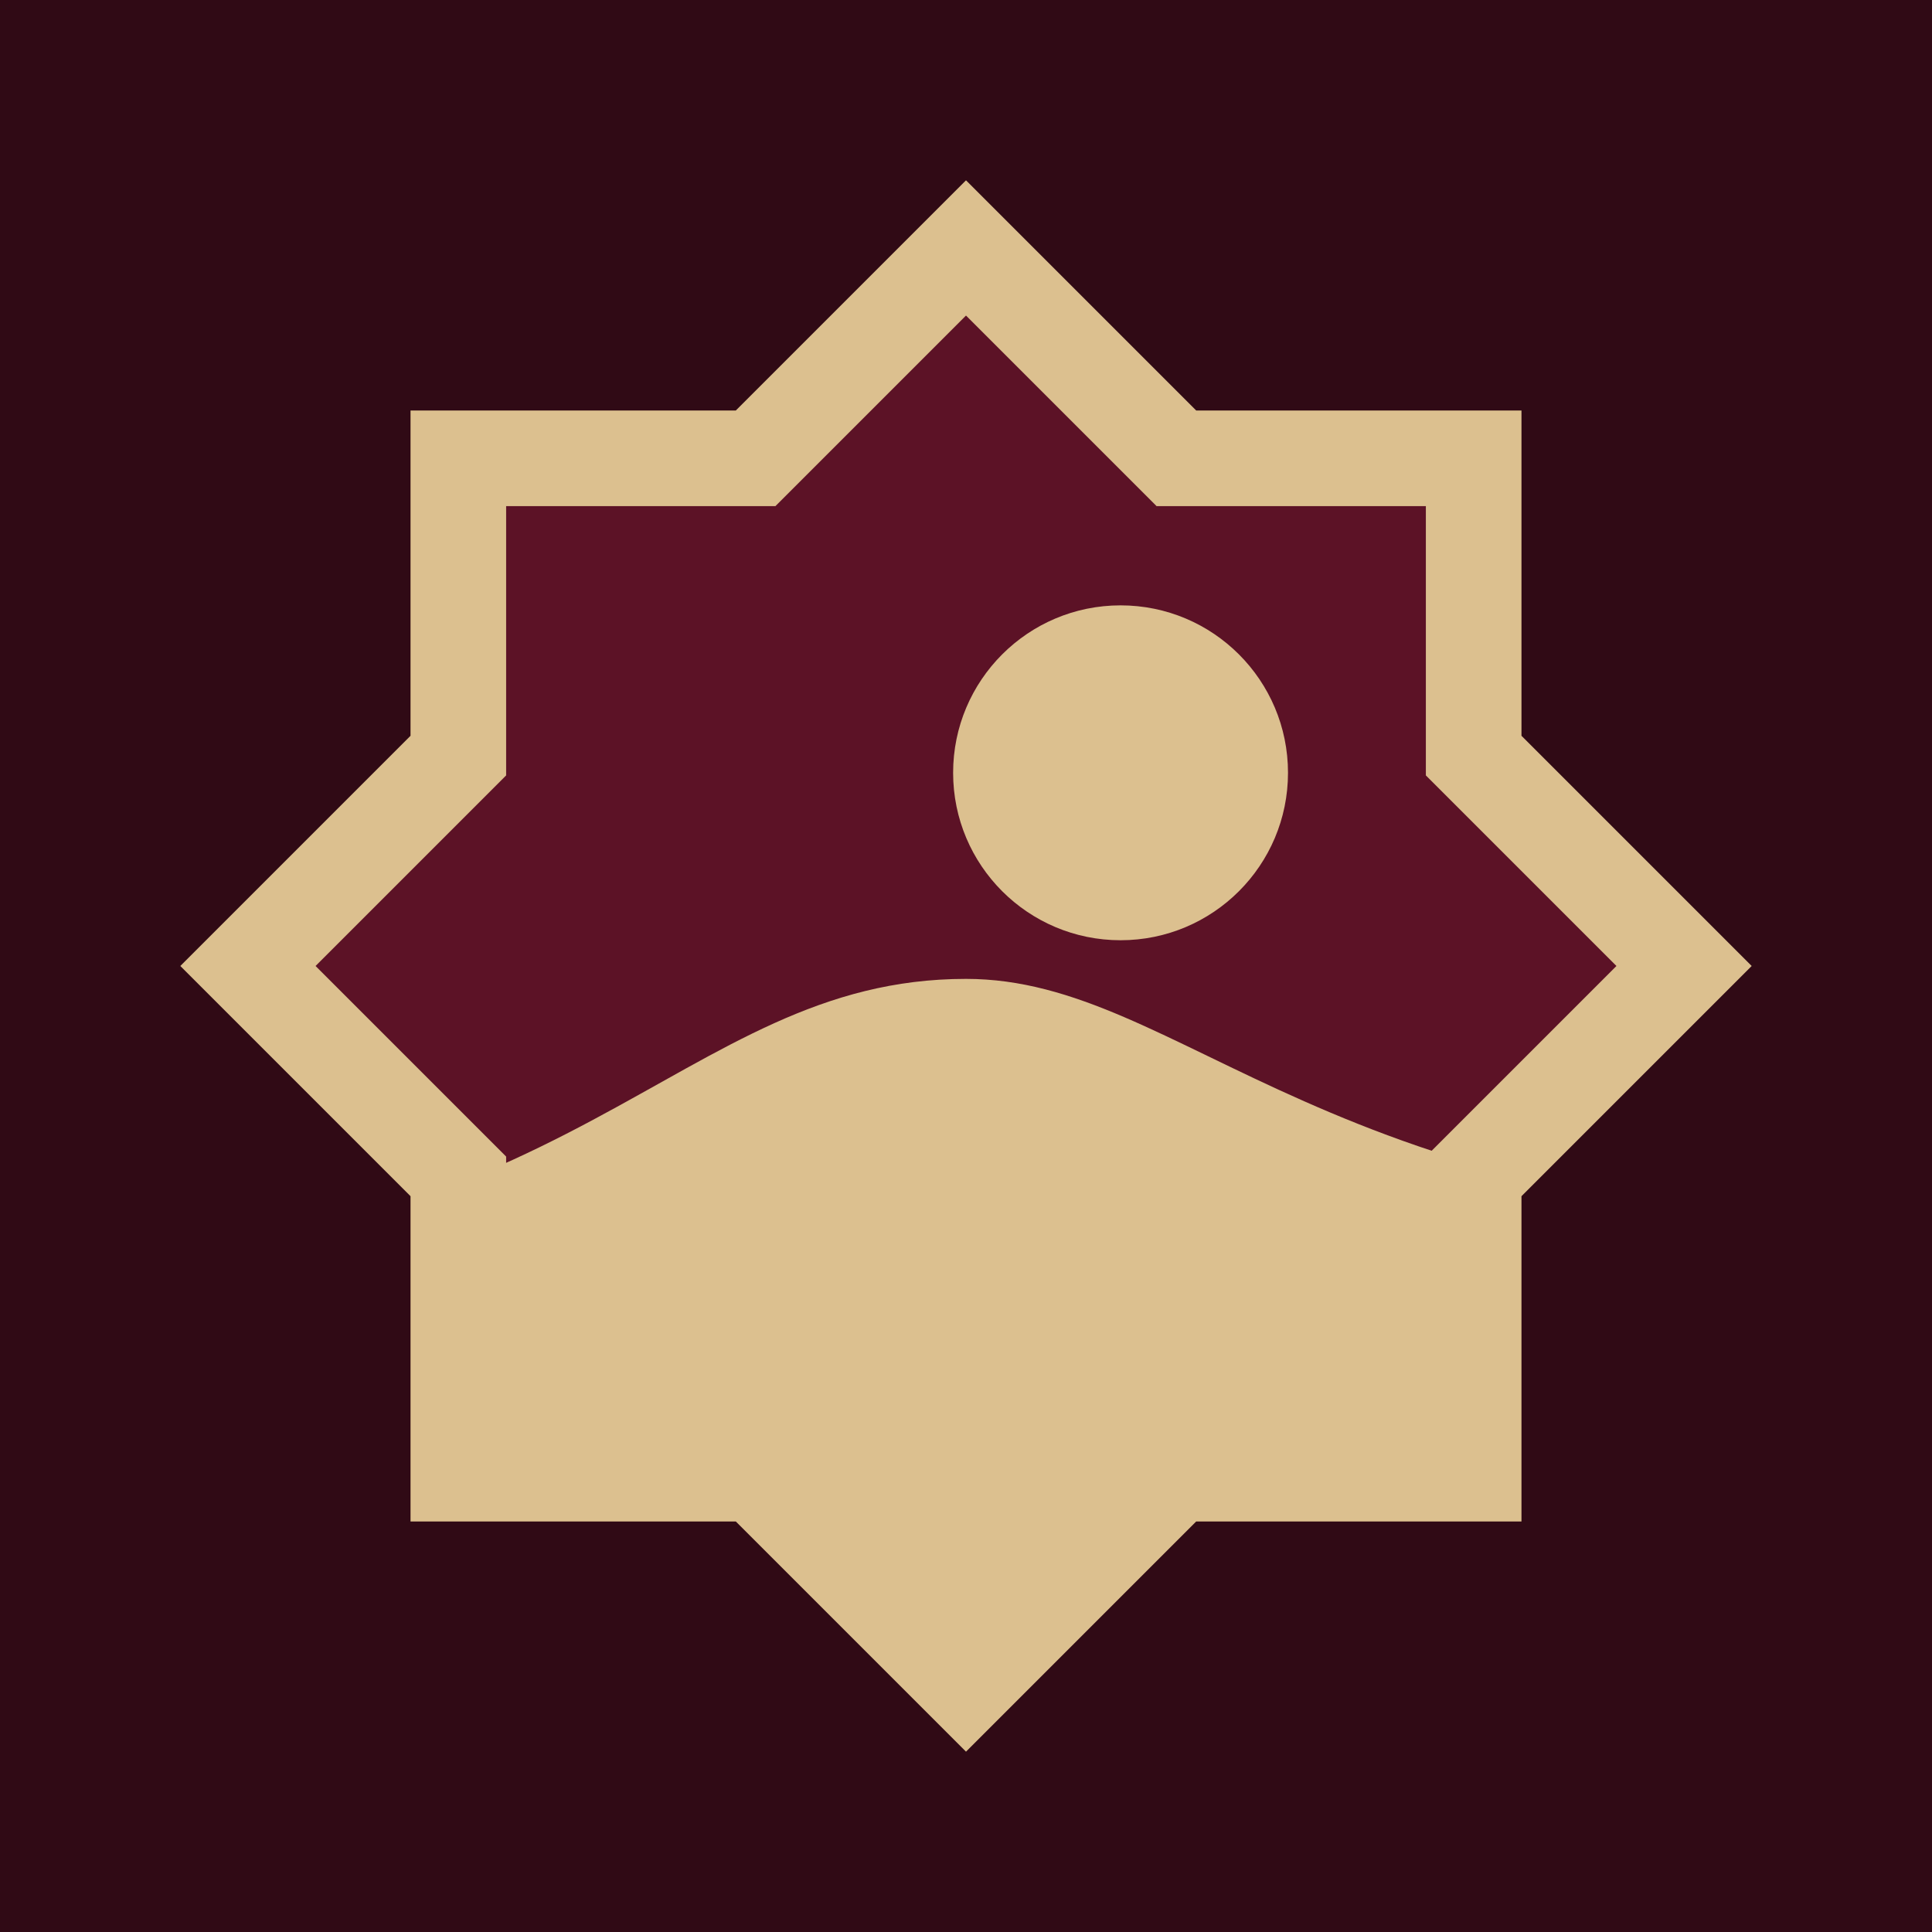
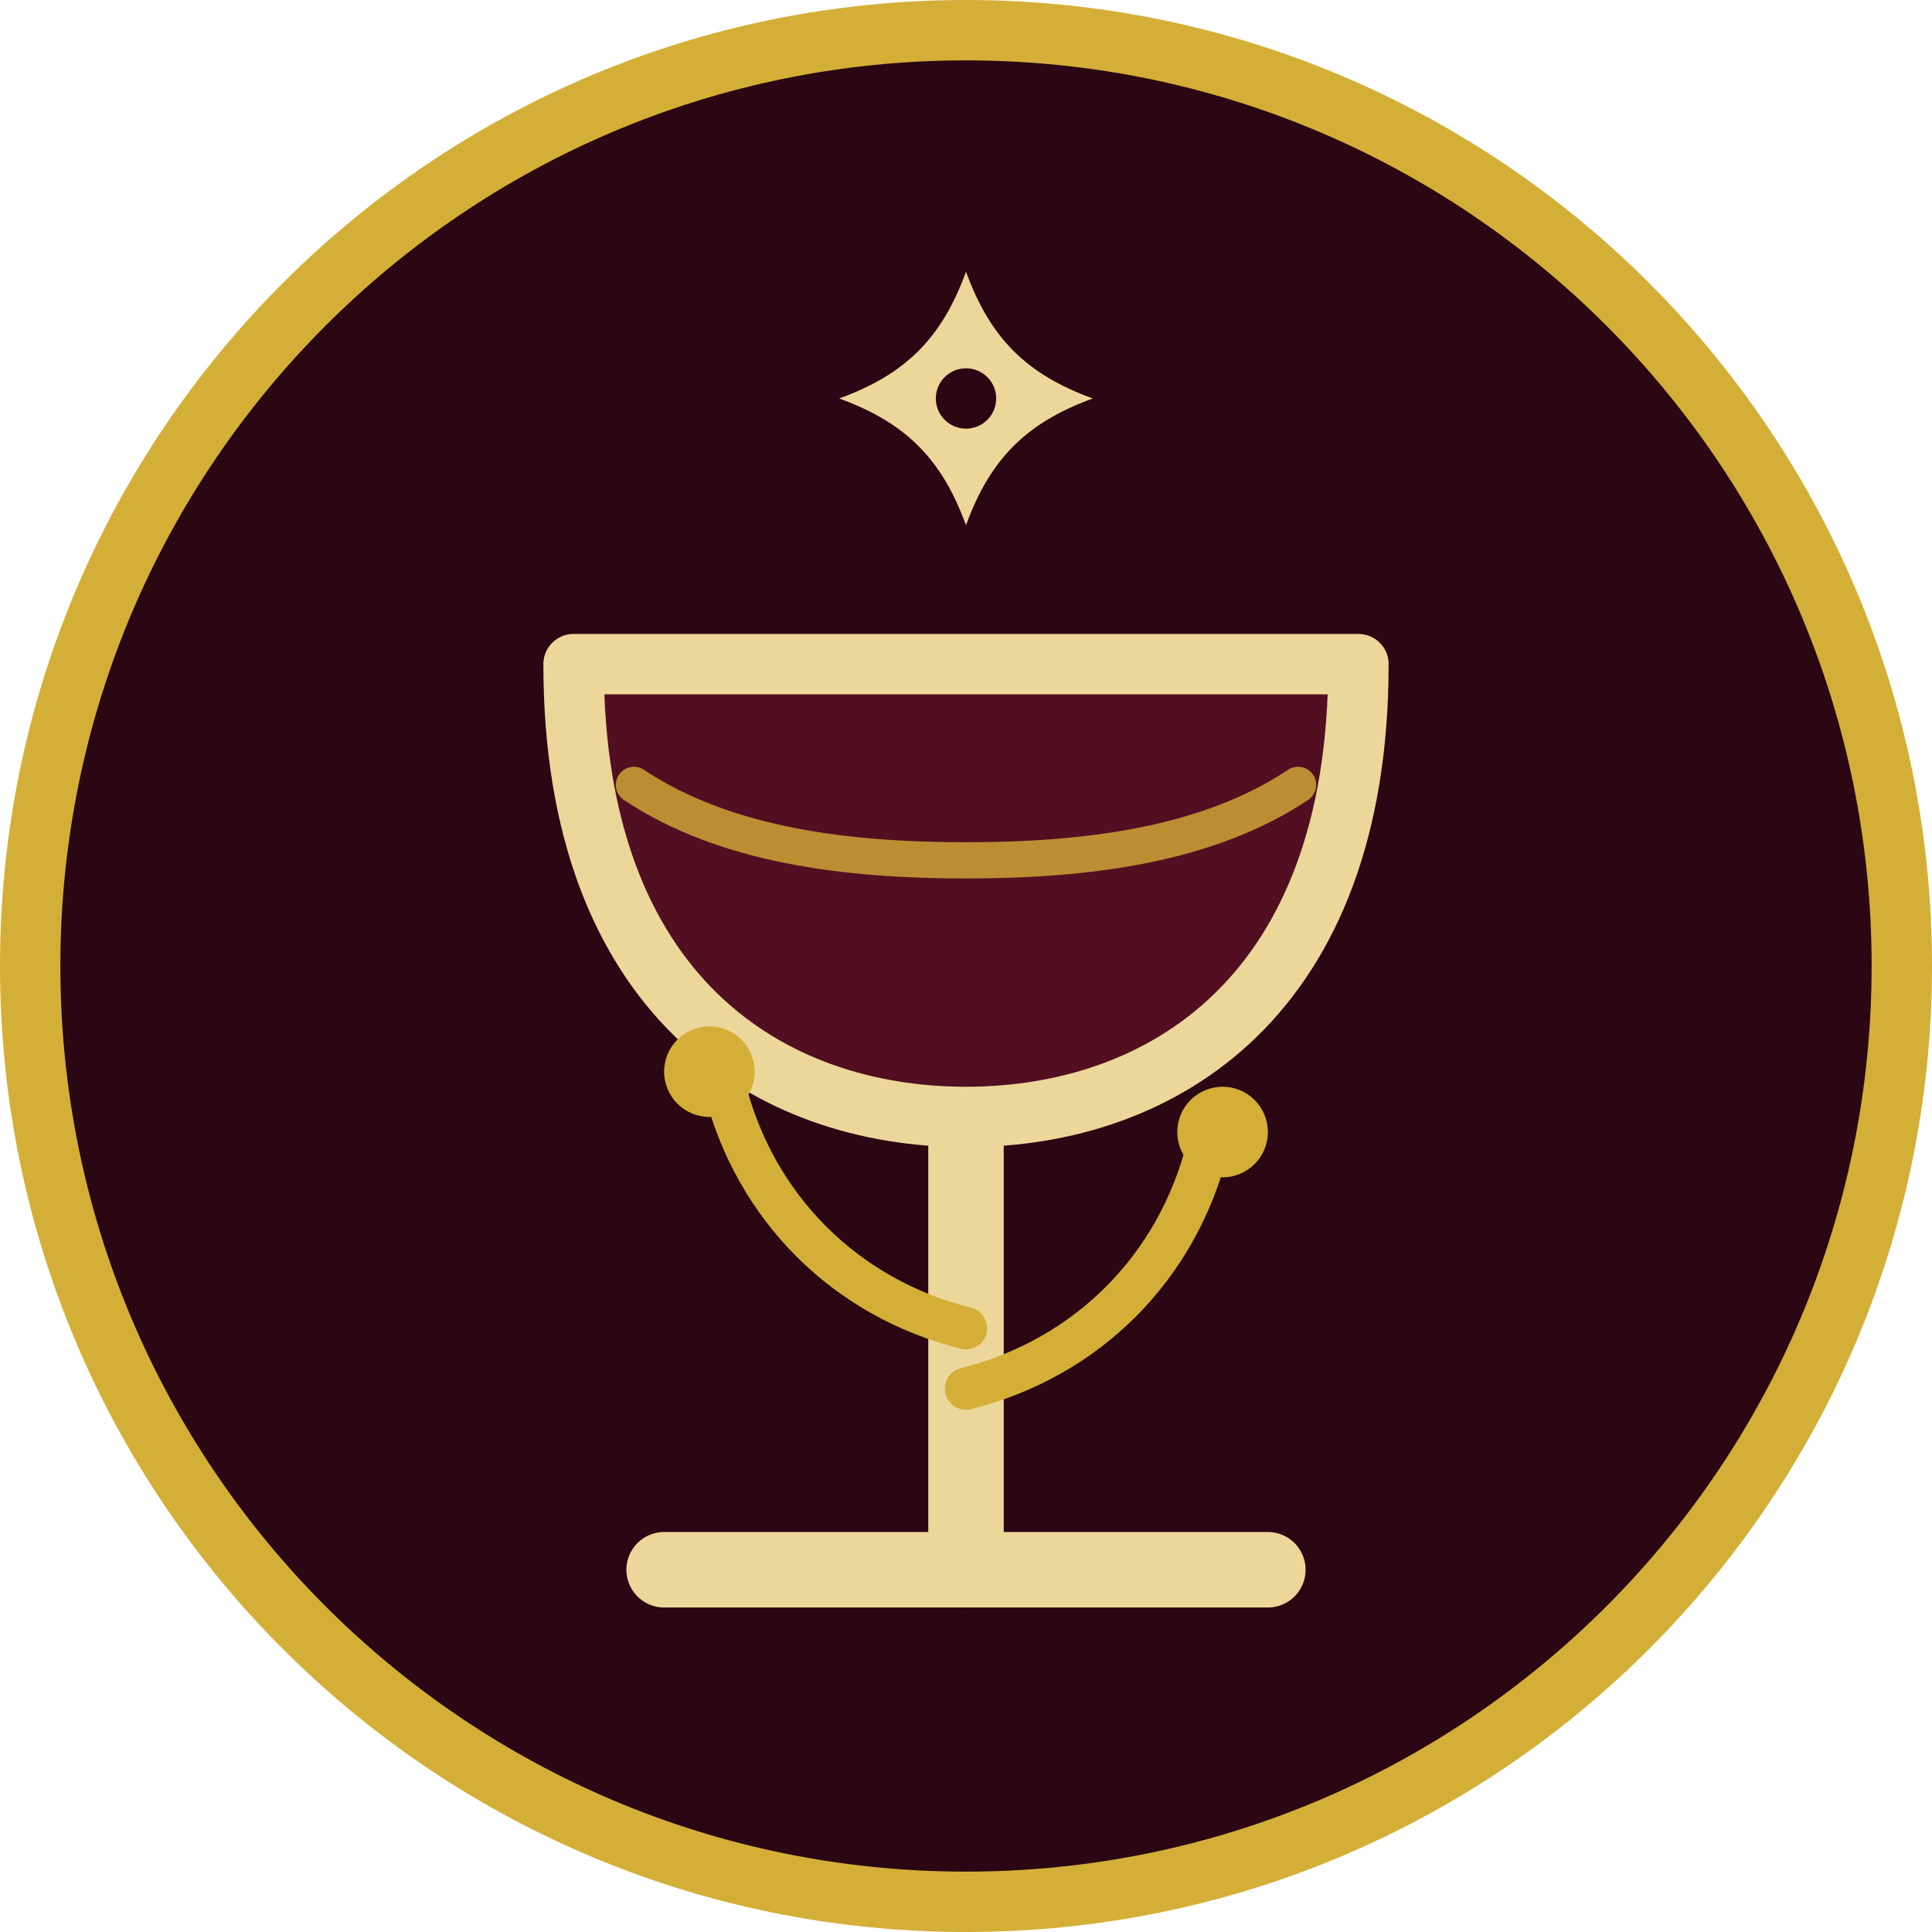
- <svg xmlns="http://www.w3.org/2000/svg" viewBox="-1.5 -1.5 3 3">
-   <rect x="-1.5" y="-1.5" width="3" height="3" fill="#300a15" />
-   <path d="M1 0 .707 .293 .707 .707 .293 .707 0 1-.293 .707-.707 .707-.707 .293-1 0-.707-.293-.707-.707-.293-.707 0-1 .293-.707 .707-.707 .707-.293Z" transform="scale(1.22)" fill="#dcc08f" />
-   <clipPath id="c">
-     <path d="M1 0 .707 .293 .707 .707 .293 .707 0 1-.293 .707-.707 .707-.707 .293-1 0-.707-.293-.707-.707-.293-.707 0-1 .293-.707 .707-.707 .707-.293Z" transform="scale(1.21)" />
-   </clipPath>
-   <g clip-path="url(#c)">
-     <path d="M1 0 .707 .293 .707 .707 .293 .707 0 1-.293 .707-.707 .707-.707 .293-1 0-.707-.293-.707-.707-.293-.707 0-1 .293-.707 .707-.707 .707-.293Z" transform="scale(1.01)" fill="#5c1226" />
-     <circle cx=".24" cy="-.3" r=".26" fill="#dcc08f" />
-     <path d="M-1.5 .46C-.6 .46-.45 .02 0 .02 .34 .02 .56 .4 1.5 .4V1.5H-1.5Z" fill="#dcc08f" />
-   </g>
+ <svg xmlns="http://www.w3.org/2000/svg" viewBox="0 0 64 64">
+   <circle cx="32" cy="32" r="31" fill="#2A0712" stroke="#D4AF37" stroke-width="2" />
+   <path d="M22 52h20" stroke="#ECD79B" stroke-width="2.5" stroke-linecap="round" />
+   <path d="M32 37v15" stroke="#ECD79B" stroke-width="2.5" stroke-linecap="round" />
+   <path d="M19 22c0 11 6.5 15 13 15s13-4 13-15H19z" fill="#520F21" stroke="#ECD79B" stroke-width="2" stroke-linejoin="round" />
+   <path d="M21 26c3 2 7 2.5 11 2.5s8-.5 11-2.5" fill="none" stroke="#D4AF37" stroke-width="1.2" stroke-linecap="round" stroke-opacity="0.8" />
+   <path d="M32 9c.8 2.2 2 3.4 4.2 4.2-2.2.8-3.4 2-4.2 4.2-.8-2.2-2-3.4-4.2-4.2 2.2-.8 3.4-2 4.2-4.2z" fill="#ECD79B" />
+   <circle cx="32" cy="13.2" r="1" fill="#2A0712" />
+   <path d="M32 44c-4-1-7-4-8-8" fill="none" stroke="#D4AF37" stroke-width="1.4" stroke-linecap="round" />
+   <circle cx="23.5" cy="35.5" r="1.5" fill="#D4AF37" />
+   <path d="M32 46c4-1 7-4 8-8" fill="none" stroke="#D4AF37" stroke-width="1.4" stroke-linecap="round" />
+   <circle cx="40.5" cy="37.5" r="1.5" fill="#D4AF37" />
</svg>
